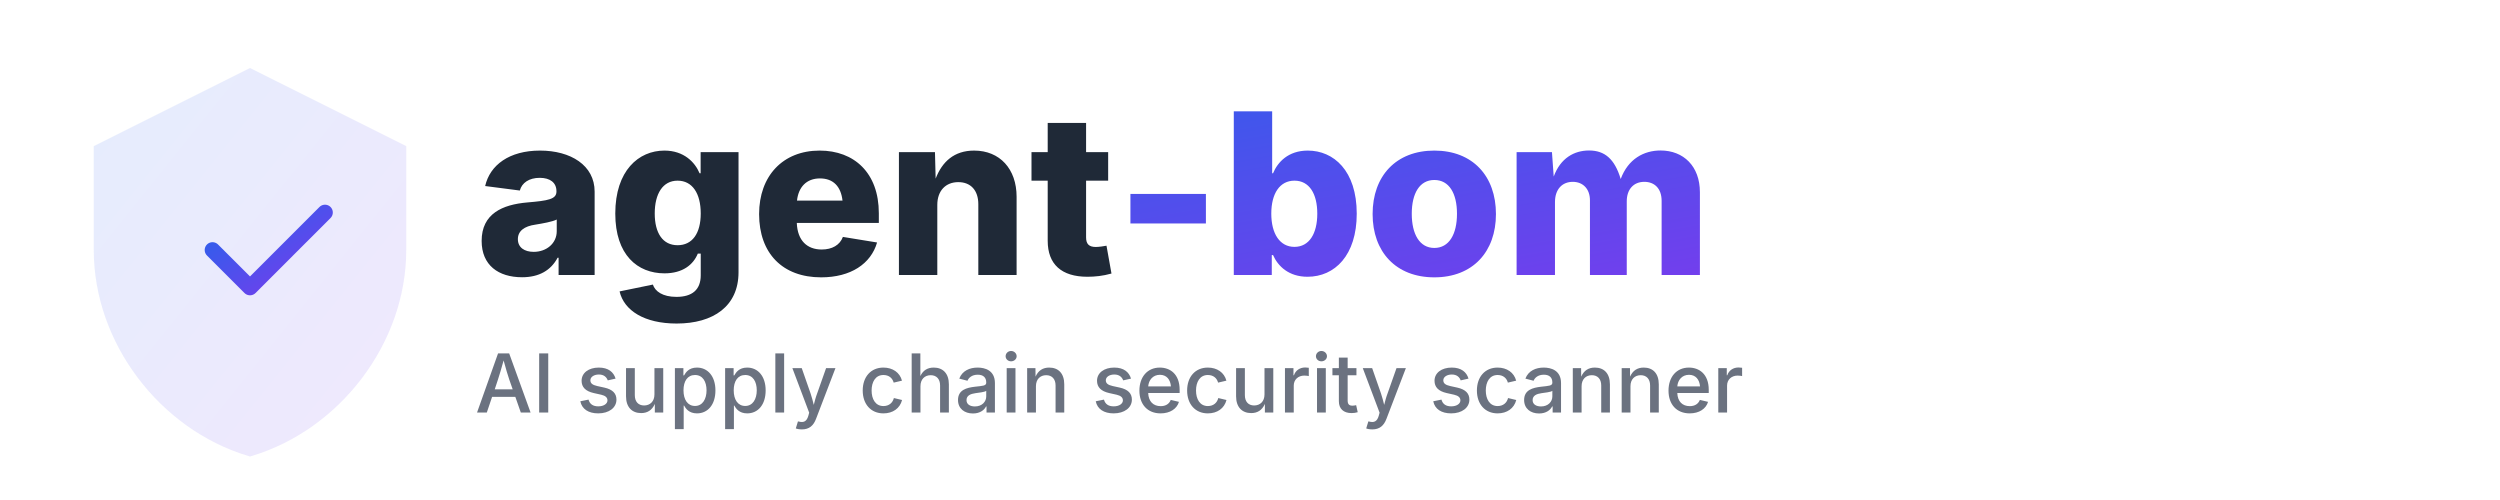
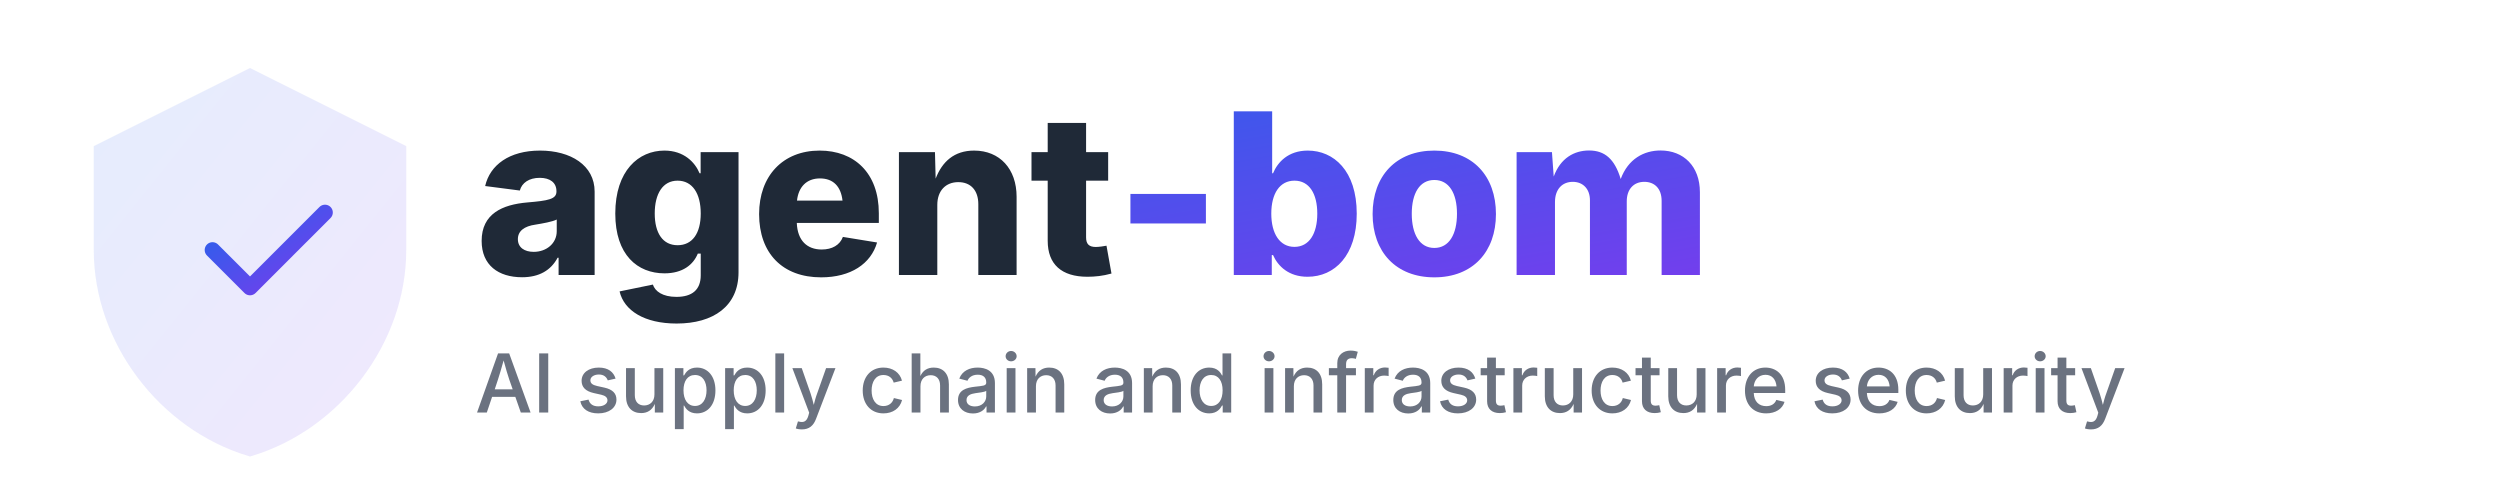
<svg xmlns="http://www.w3.org/2000/svg" viewBox="0 0 400 80" fill="none">
  <defs>
    <linearGradient id="g" x1="0" y1="0" x2="1" y2="1">
      <stop offset="0%" stop-color="#2563eb" />
      <stop offset="100%" stop-color="#7c3aed" />
    </linearGradient>
  </defs>
  <g transform="translate(8, 8)">
    <path d="M32 4L8 16v16c0 14.4 10.24 27.84 24 32 13.76-4.16 24-17.6 24-32V16L32 4z" fill="url(#g)" opacity="0.12" stroke="url(#g)" stroke-width="2" />
    <path d="M26 32l6 6 12-12" stroke="url(#g)" stroke-width="2.5" stroke-linecap="round" stroke-linejoin="round" fill="none" />
  </g>
  <text x="76" y="44" font-family="system-ui, -apple-system, 'Segoe UI', sans-serif" font-size="36" font-weight="800" fill="#1f2937">agent<tspan fill="url(#g)">-bom</tspan>
  </text>
-   <text x="76" y="66" font-family="system-ui, -apple-system, sans-serif" font-size="13" fill="#6b7280" font-weight="500">AI supply chain security scanner</text>
+   <text x="76" y="66" font-family="system-ui, -apple-system, sans-serif" font-size="13" fill="#6b7280" font-weight="500">AI supply chain and infrastructure security</text>
</svg>
